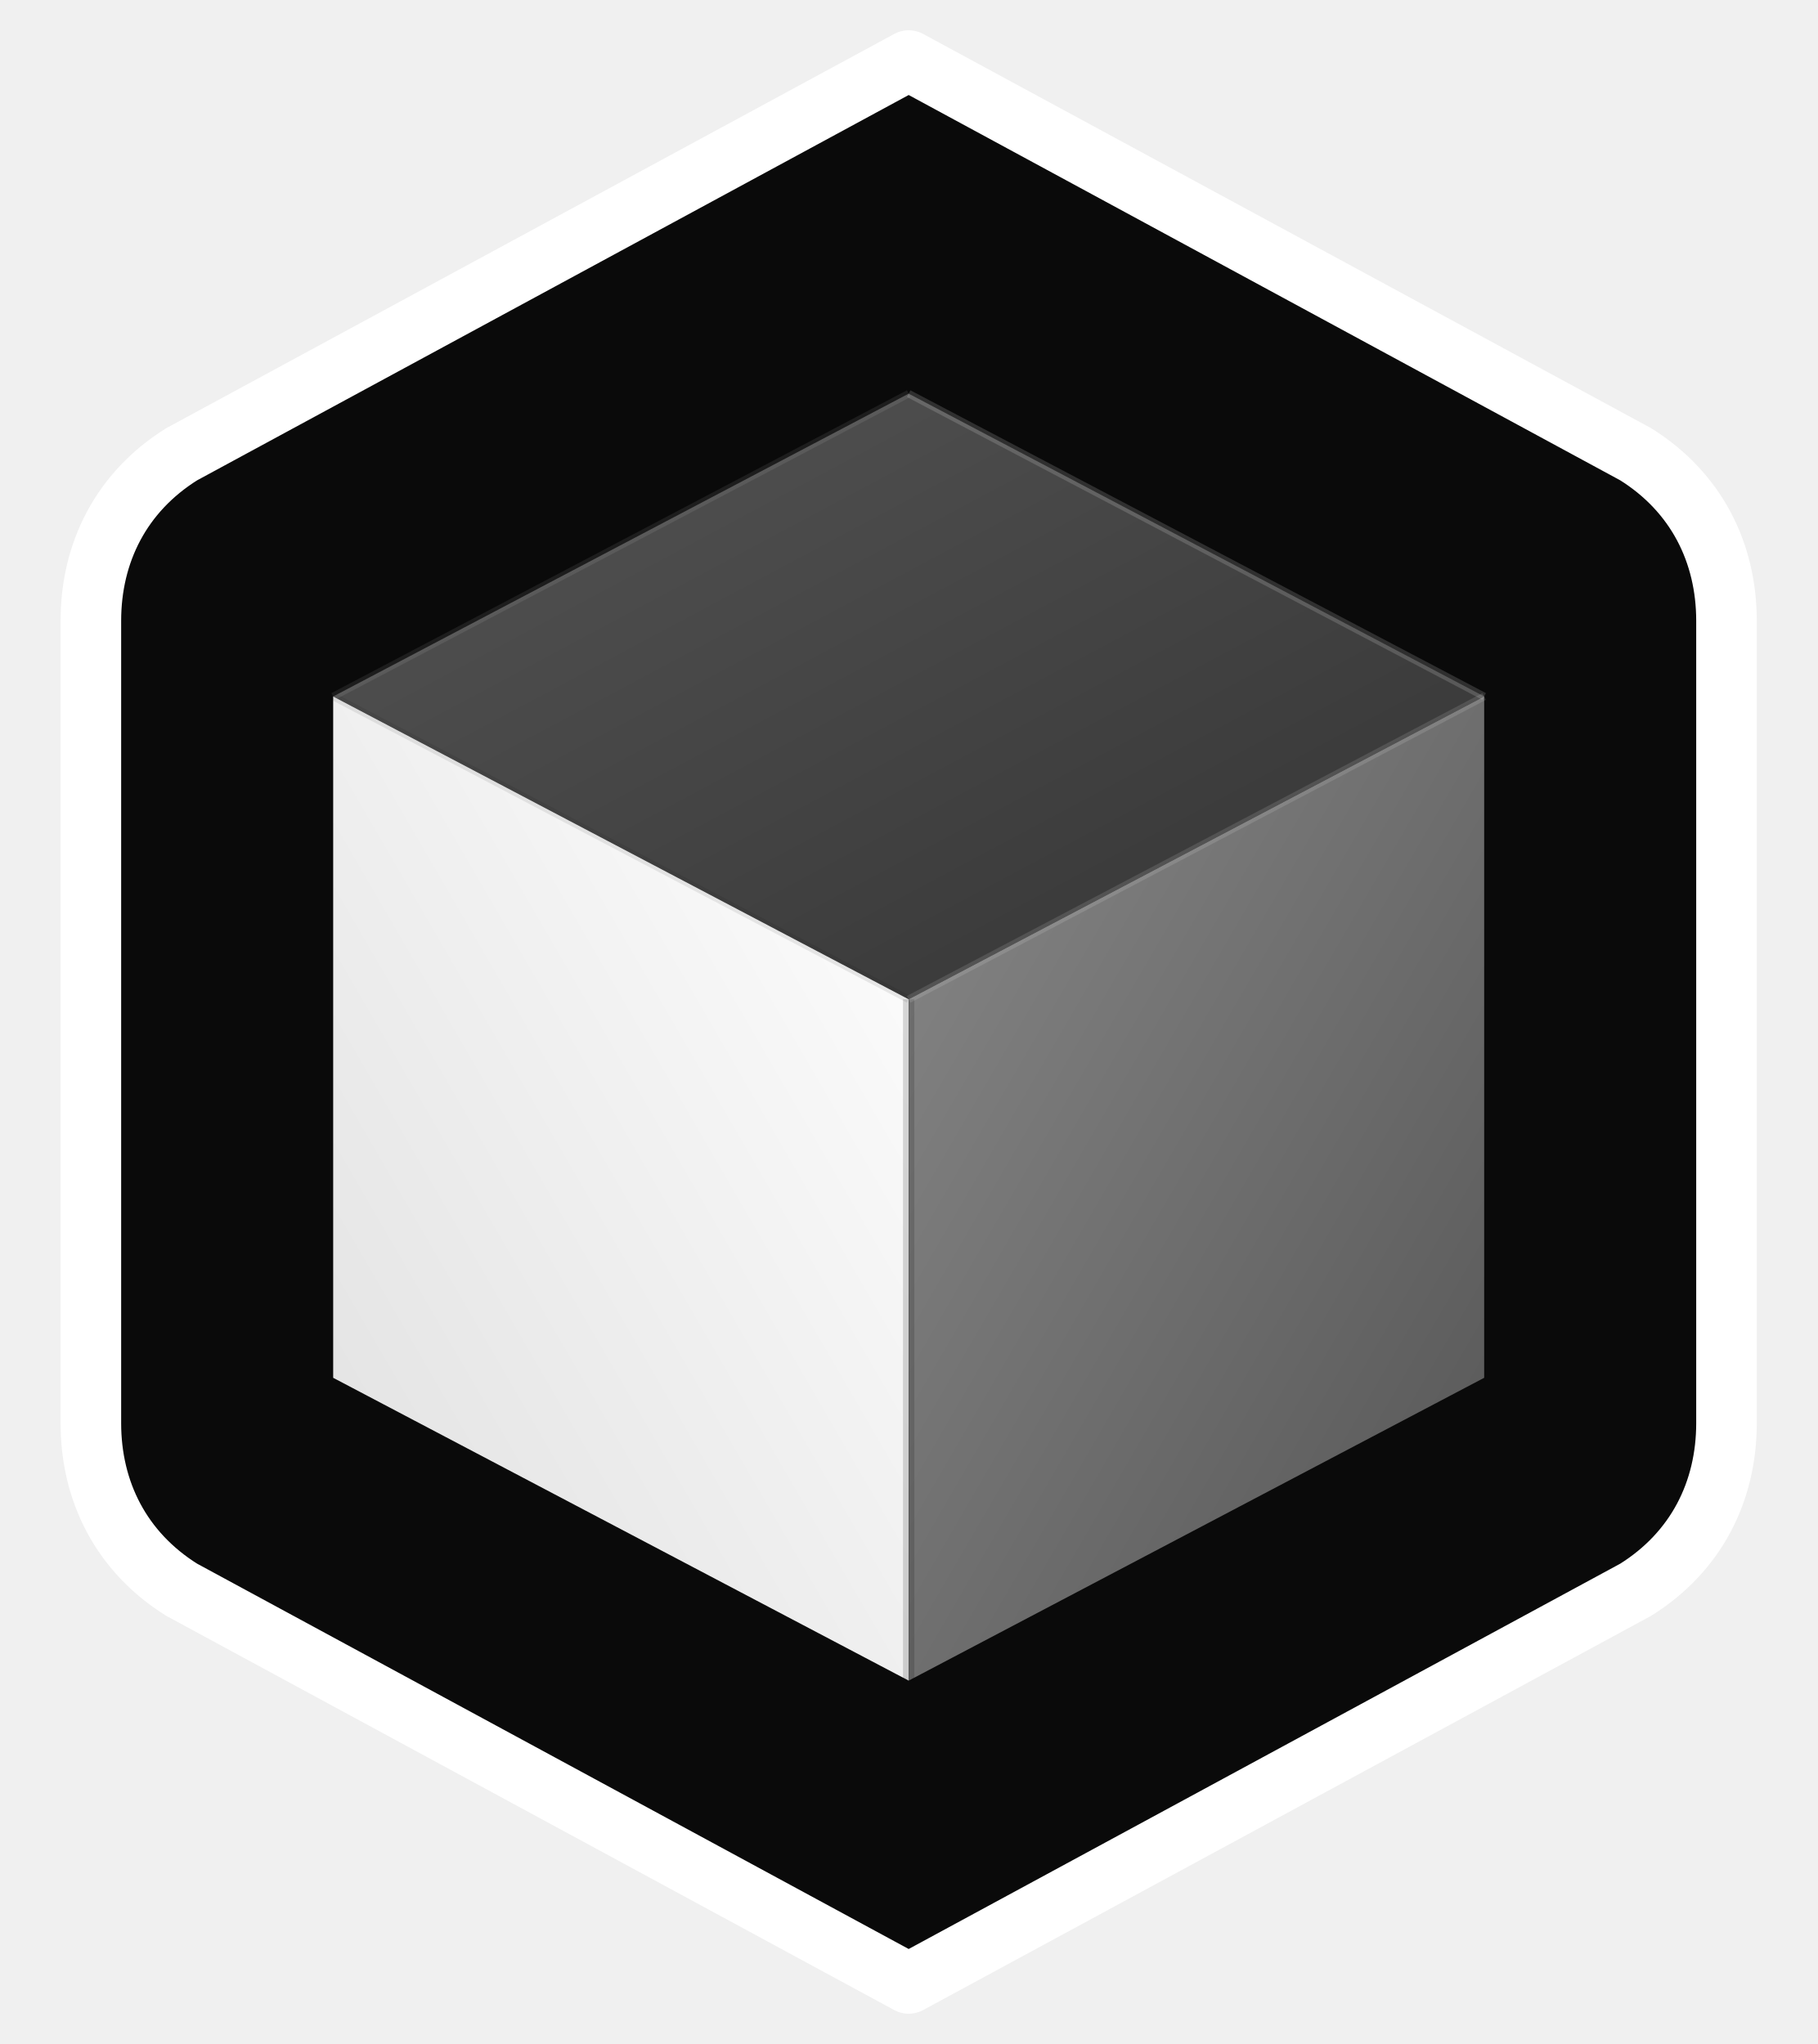
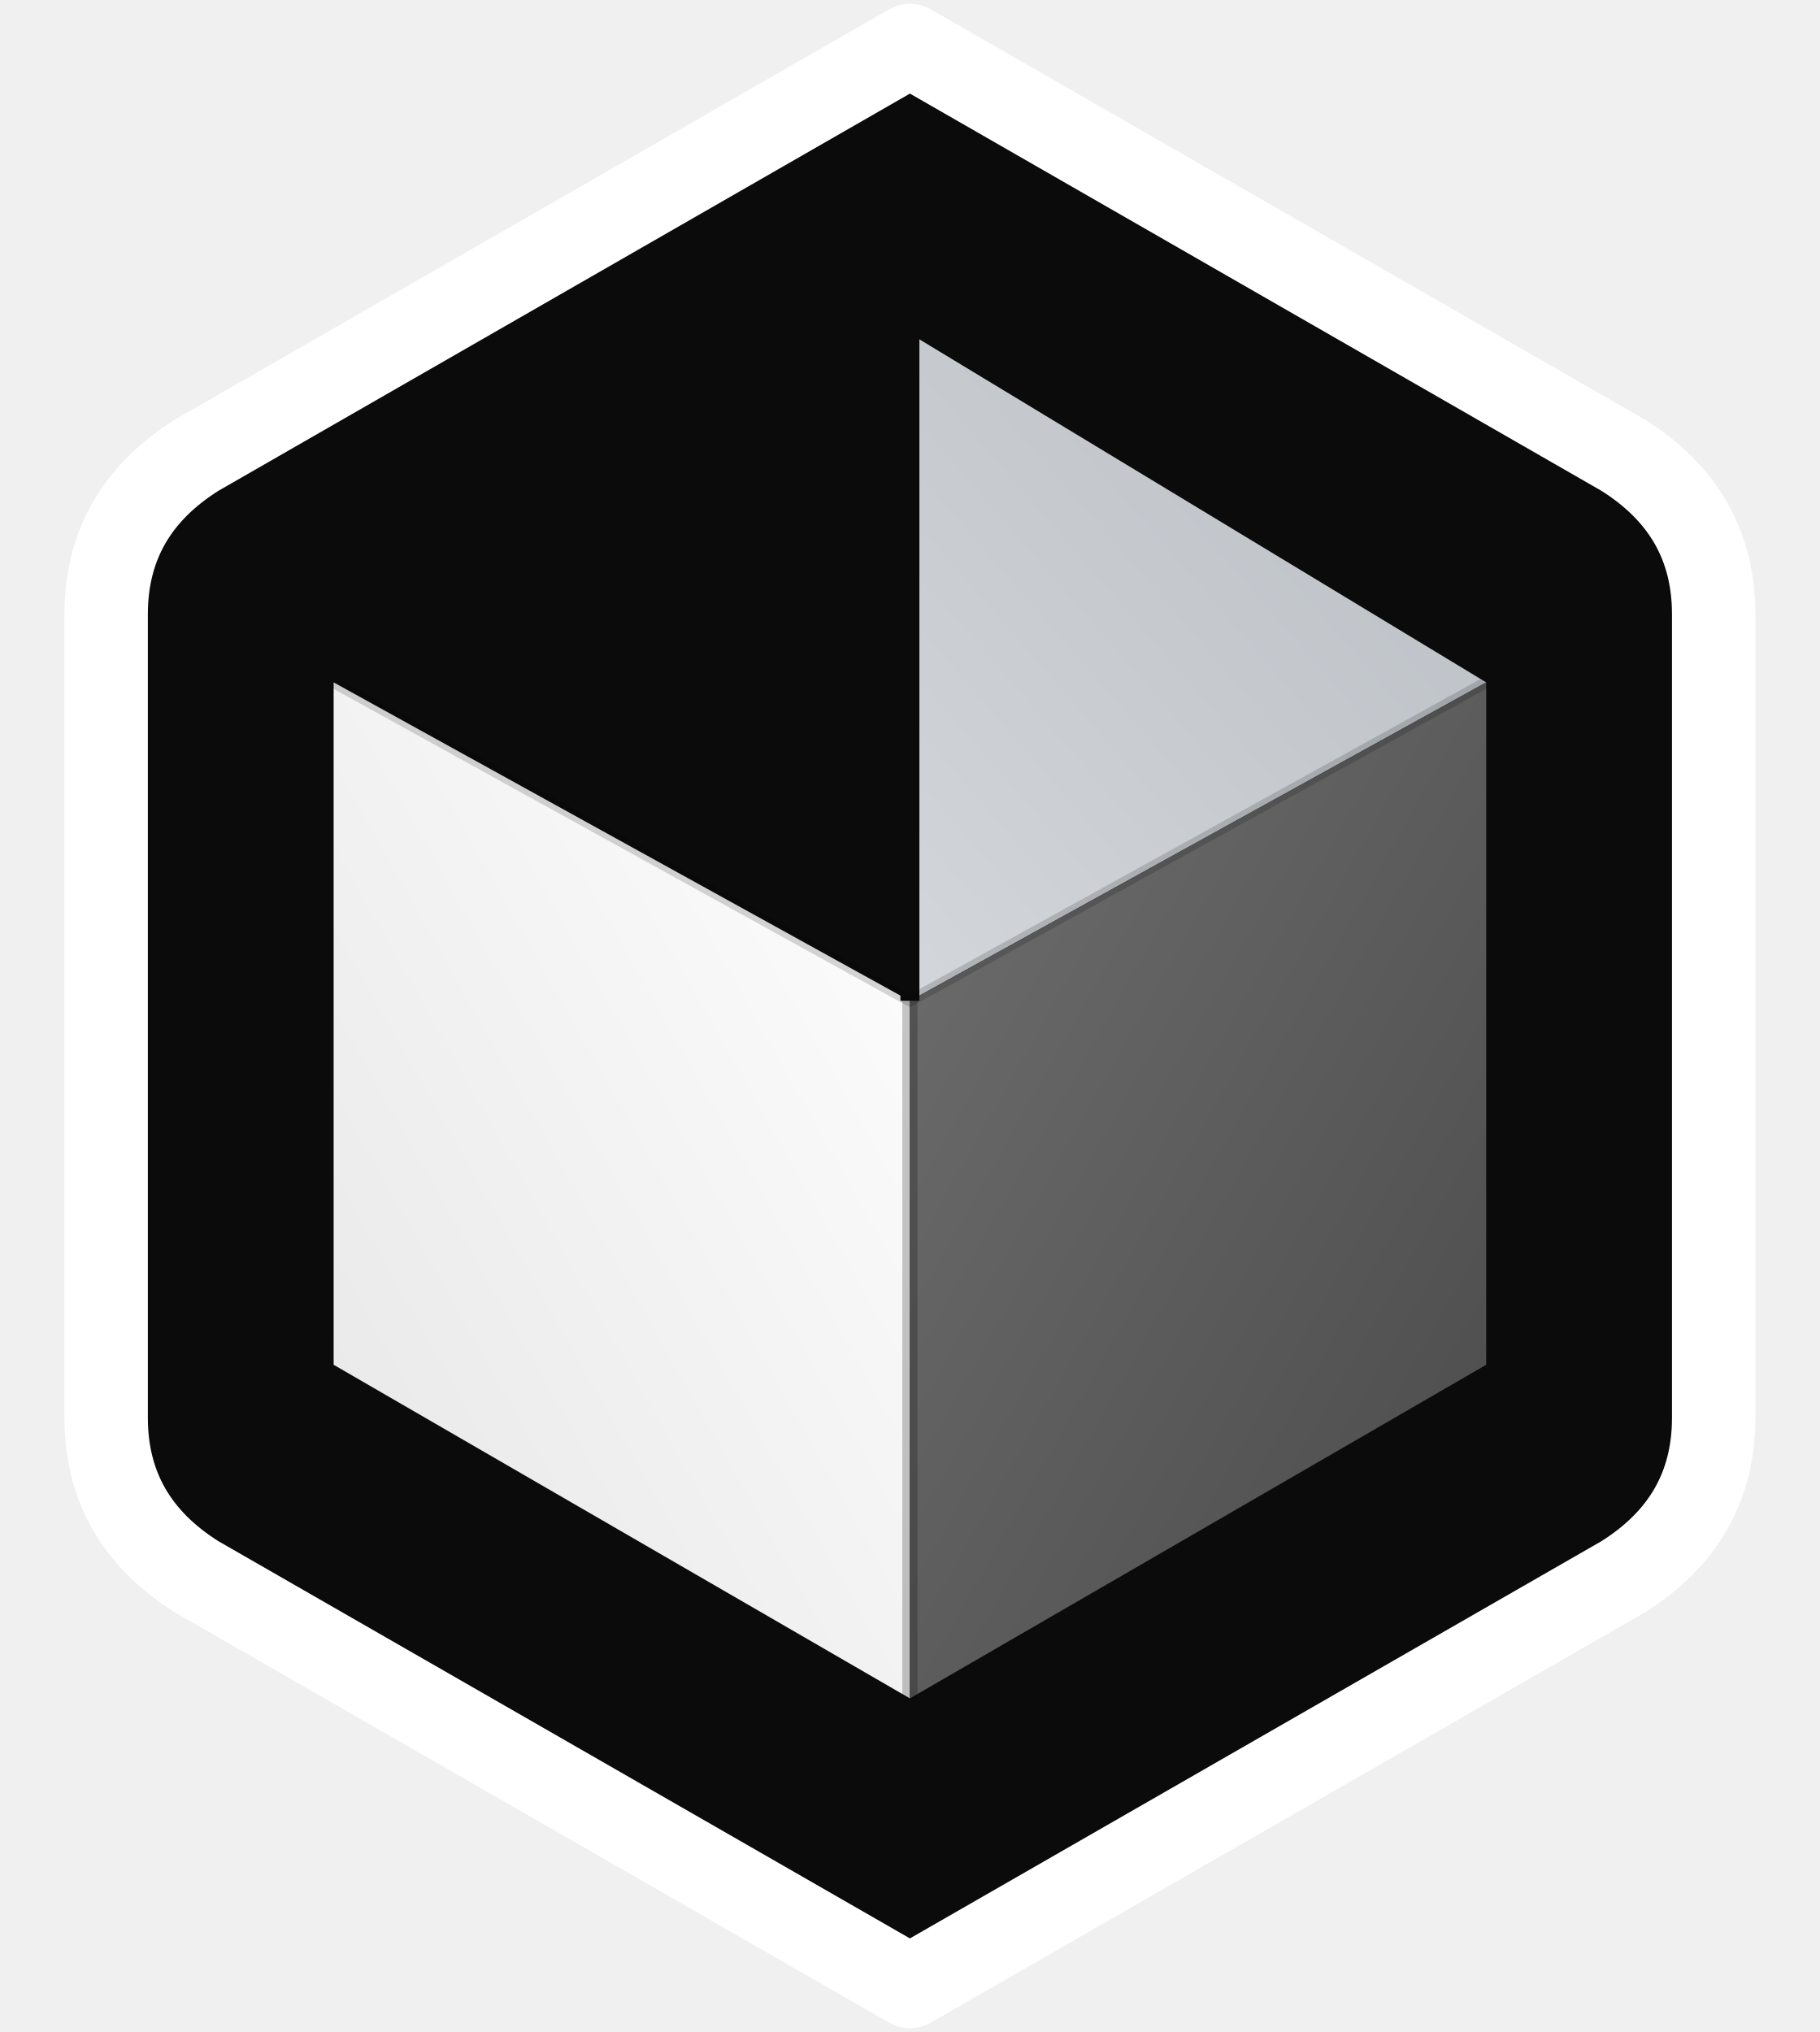
- <svg xmlns="http://www.w3.org/2000/svg" viewBox="0 0 240 270">
+ <svg xmlns="http://www.w3.org/2000/svg" viewBox="0 0 240 268">
  <defs>
-     <linearGradient id="topFace" x1="0" y1="0" x2="1" y2="1">
-       <stop offset="0%" stop-color="#555" />
-       <stop offset="100%" stop-color="#333" />
+     <linearGradient id="faceLeft" x1="1" y1="0" x2="0" y2="1">
+       <stop offset="0%" stop-color="#ffffff" />
+       <stop offset="100%" stop-color="#e6e6e6" />
    </linearGradient>
-     <linearGradient id="leftFace" x1="1" y1="0" x2="0" y2="1">
-       <stop offset="0%" stop-color="#ffffff" />
-       <stop offset="100%" stop-color="#e0e0e0" />
+     <linearGradient id="faceRight" x1="0" y1="0" x2="1" y2="1">
+       <stop offset="0%" stop-color="#6f6f6f" />
+       <stop offset="100%" stop-color="#4a4a4a" />
    </linearGradient>
-     <linearGradient id="rightFace" x1="0" y1="0" x2="1" y2="1">
-       <stop offset="0%" stop-color="#888" />
-       <stop offset="100%" stop-color="#555" />
+     <linearGradient id="capRight" x1="0" y1="1" x2="1" y2="0">
+       <stop offset="0%" stop-color="#d3d6da" />
+       <stop offset="100%" stop-color="#b9bec4" />
    </linearGradient>
  </defs>
-   <path d="M120 8 L216 60 C224 65 228 73 228 82 L228 188 C228 197 224 205 216 210 L120 262 L24 210 C16 205 12 197 12 188 L12 82 C12 73 16 65 24 60 Z" fill="#0a0a0a" stroke="#ffffff" stroke-width="8" stroke-linejoin="round" />
-   <path d="M120 52 L196 92 L120 132 L44 92 Z" fill="url(#topFace)" />
-   <path d="M44 92 L120 132 L120 222 L44 182 Z" fill="url(#leftFace)" />
-   <path d="M120 132 L196 92 L196 182 L120 222 Z" fill="url(#rightFace)" />
-   <path d="M120 132 L120 222" stroke="rgba(0,0,0,0.15)" stroke-width="1.5" fill="none" />
-   <path d="M44 92 L120 132" stroke="rgba(0,0,0,0.08)" stroke-width="1" fill="none" />
-   <path d="M120 132 L196 92" stroke="rgba(255,255,255,0.12)" stroke-width="1" fill="none" />
-   <path d="M120 52 L196 92" stroke="rgba(255,255,255,0.15)" stroke-width="1" fill="none" />
-   <path d="M120 52 L44 92" stroke="rgba(255,255,255,0.08)" stroke-width="1" fill="none" />
+   <path d="M120 6 L214 60 C222 65 226 72 226 81 L226 187 C226 196 222 203 214 208 L120 262 L26 208 C18 203 14 196 14 187 L14 81 C14 72 18 65 26 60 Z" fill="#0b0b0c" stroke="#ffffff" stroke-width="11" stroke-linejoin="round" />
+   <path d="M120 44 L120 132 L44 90 Z" fill="#0b0b0c" />
+   <path d="M120 44 L196 90 L120 132 Z" fill="url(#capRight)" />
+   <path d="M44 90 L120 132 L120 224 L44 180 Z" fill="url(#faceLeft)" />
+   <path d="M120 132 L196 90 L196 180 L120 224 Z" fill="url(#faceRight)" />
+   <path d="M120 44 L120 132" stroke="#0b0b0c" stroke-width="2.5" fill="none" />
+   <path d="M120 132 L120 224" stroke="rgba(0,0,0,0.22)" stroke-width="2" fill="none" />
+   <path d="M44 90 L120 132 L196 90" stroke="rgba(0,0,0,0.16)" stroke-width="1.5" fill="none" />
</svg>
